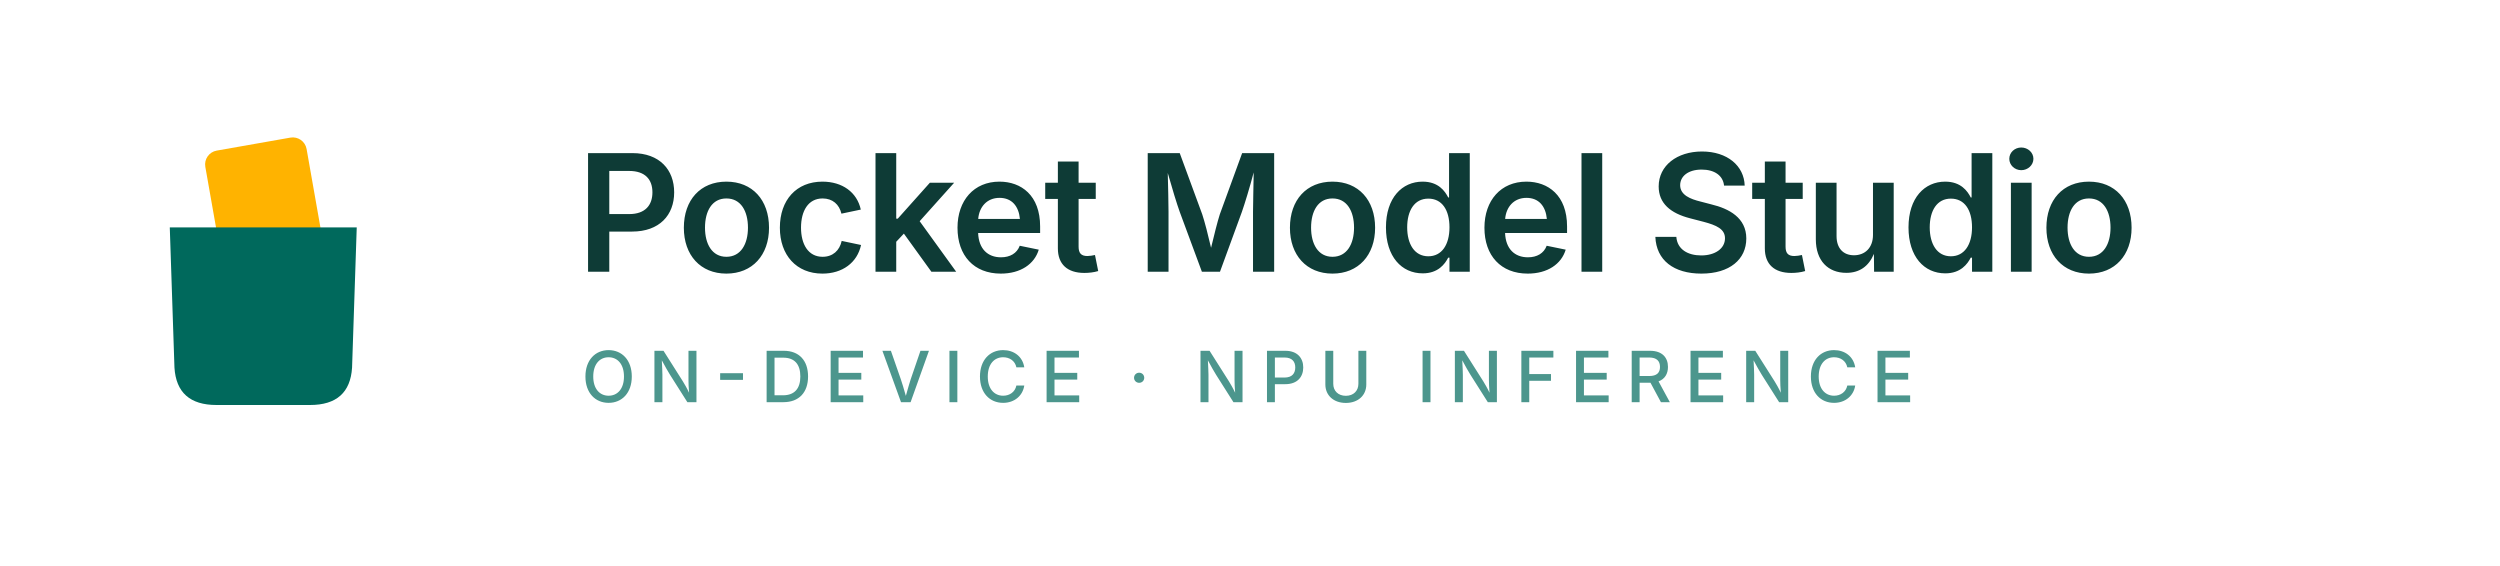
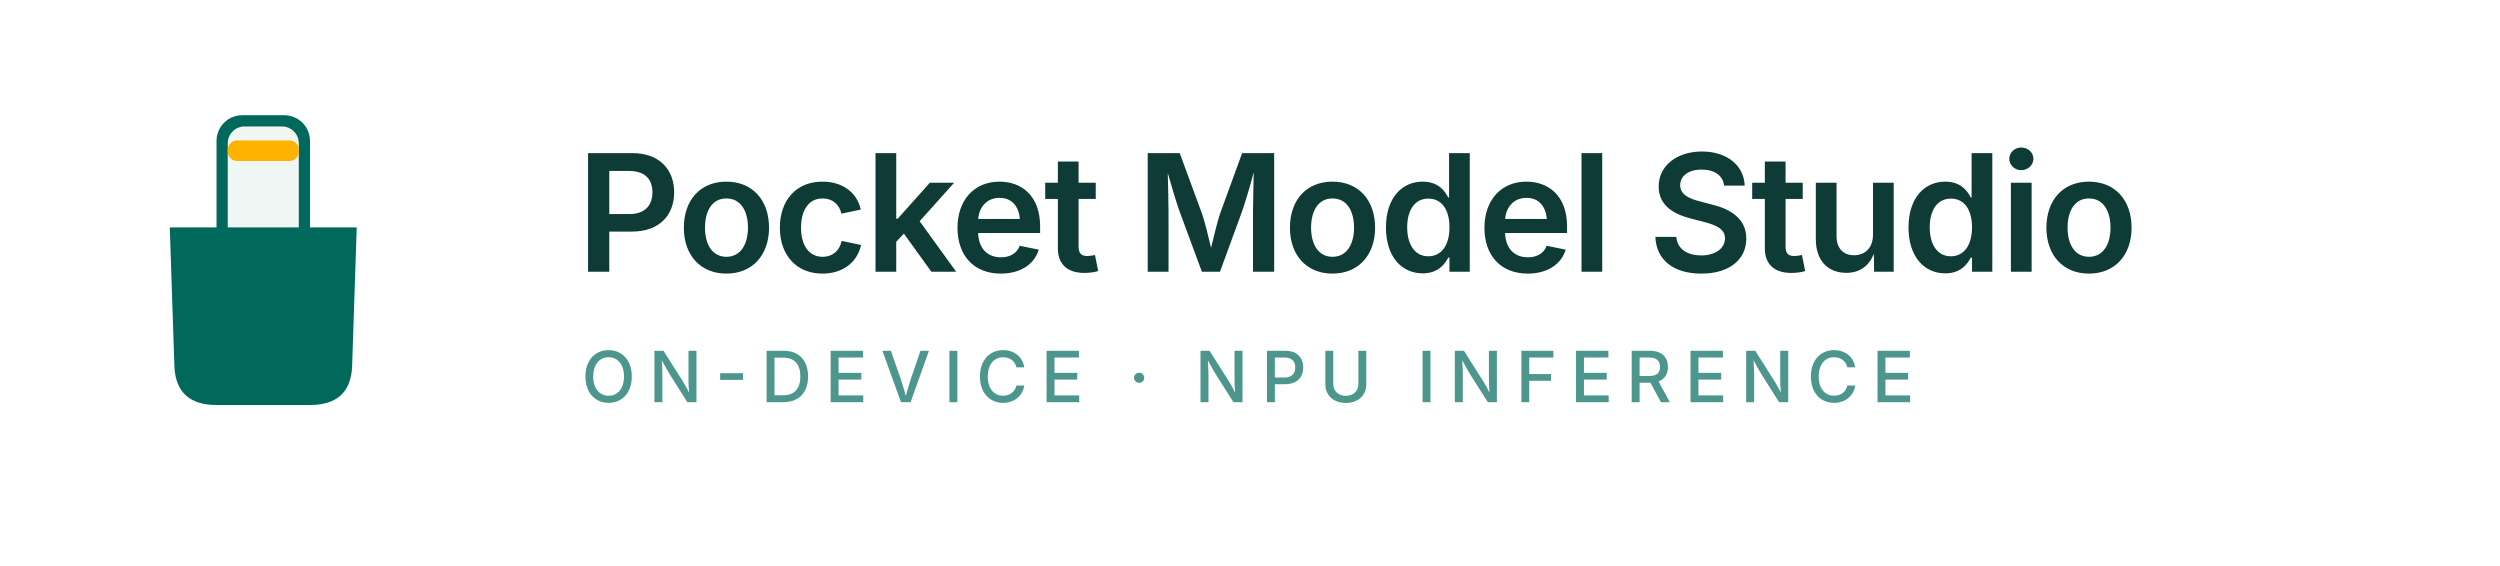
<svg xmlns="http://www.w3.org/2000/svg" viewBox="0 0 460 104" width="920" height="208" role="img" aria-label="Pocket Model Studio">
  <g transform="translate(2 4) scale(0.86)">
-     <rect x="-11" y="-12" width="22" height="24" rx="3" fill="#FFB300" transform="translate(54 38) rotate(-10)" />
+     <path d="M49.5,20 h9 a5.5,5.5 0 0 1 5.5,5.5 v23 a5.5,5.5 0 0 1 -5.5,5.5 h-9 a5.5,5.5 0 0 1 -5.5,-5.5 v-23 a5.5,5.5 0 0 1 5.5,-5.5 z" fill="#00695C" />
+     <path d="M50,22.4 h8 a3.6,3.6 0 0 1 3.6,3.6 v22.2 a3.6,3.6 0 0 1 -3.6,3.6 h-8 a3.6,3.6 0 0 1 -3.6,-3.6 v-22.2 a3.6,3.6 0 0 1 3.6,-3.6 z" fill="#EFF6F3" />
+     <path d="M48.4,25.4 h11.2 a2,2 0 0 1 2,2 v0.4 a2,2 0 0 1 -2,2 h-11.2 a2,2 0 0 1 -2,-2 v-0.4 a2,2 0 0 1 2,-2 z" fill="#FFB300" />
    <path d="M34,44 H74 L73,74 Q72.5,82 64,82 H44 Q35.5,82 35,74 Z" fill="#00695C" />
  </g>
  <text x="106" y="50" font-family="Segoe UI Semibold, Segoe UI, Inter, Helvetica Neue, Arial, sans-serif" font-size="30" font-weight="600" letter-spacing="-0.6" fill="#0E3B36">Pocket Model Studio</text>
  <text x="107" y="74" font-family="Segoe UI, Inter, Helvetica Neue, Arial, sans-serif" font-size="13" font-weight="500" letter-spacing="2.4" fill="#00695C" opacity="0.7">ON-DEVICE · NPU INFERENCE</text>
</svg>
